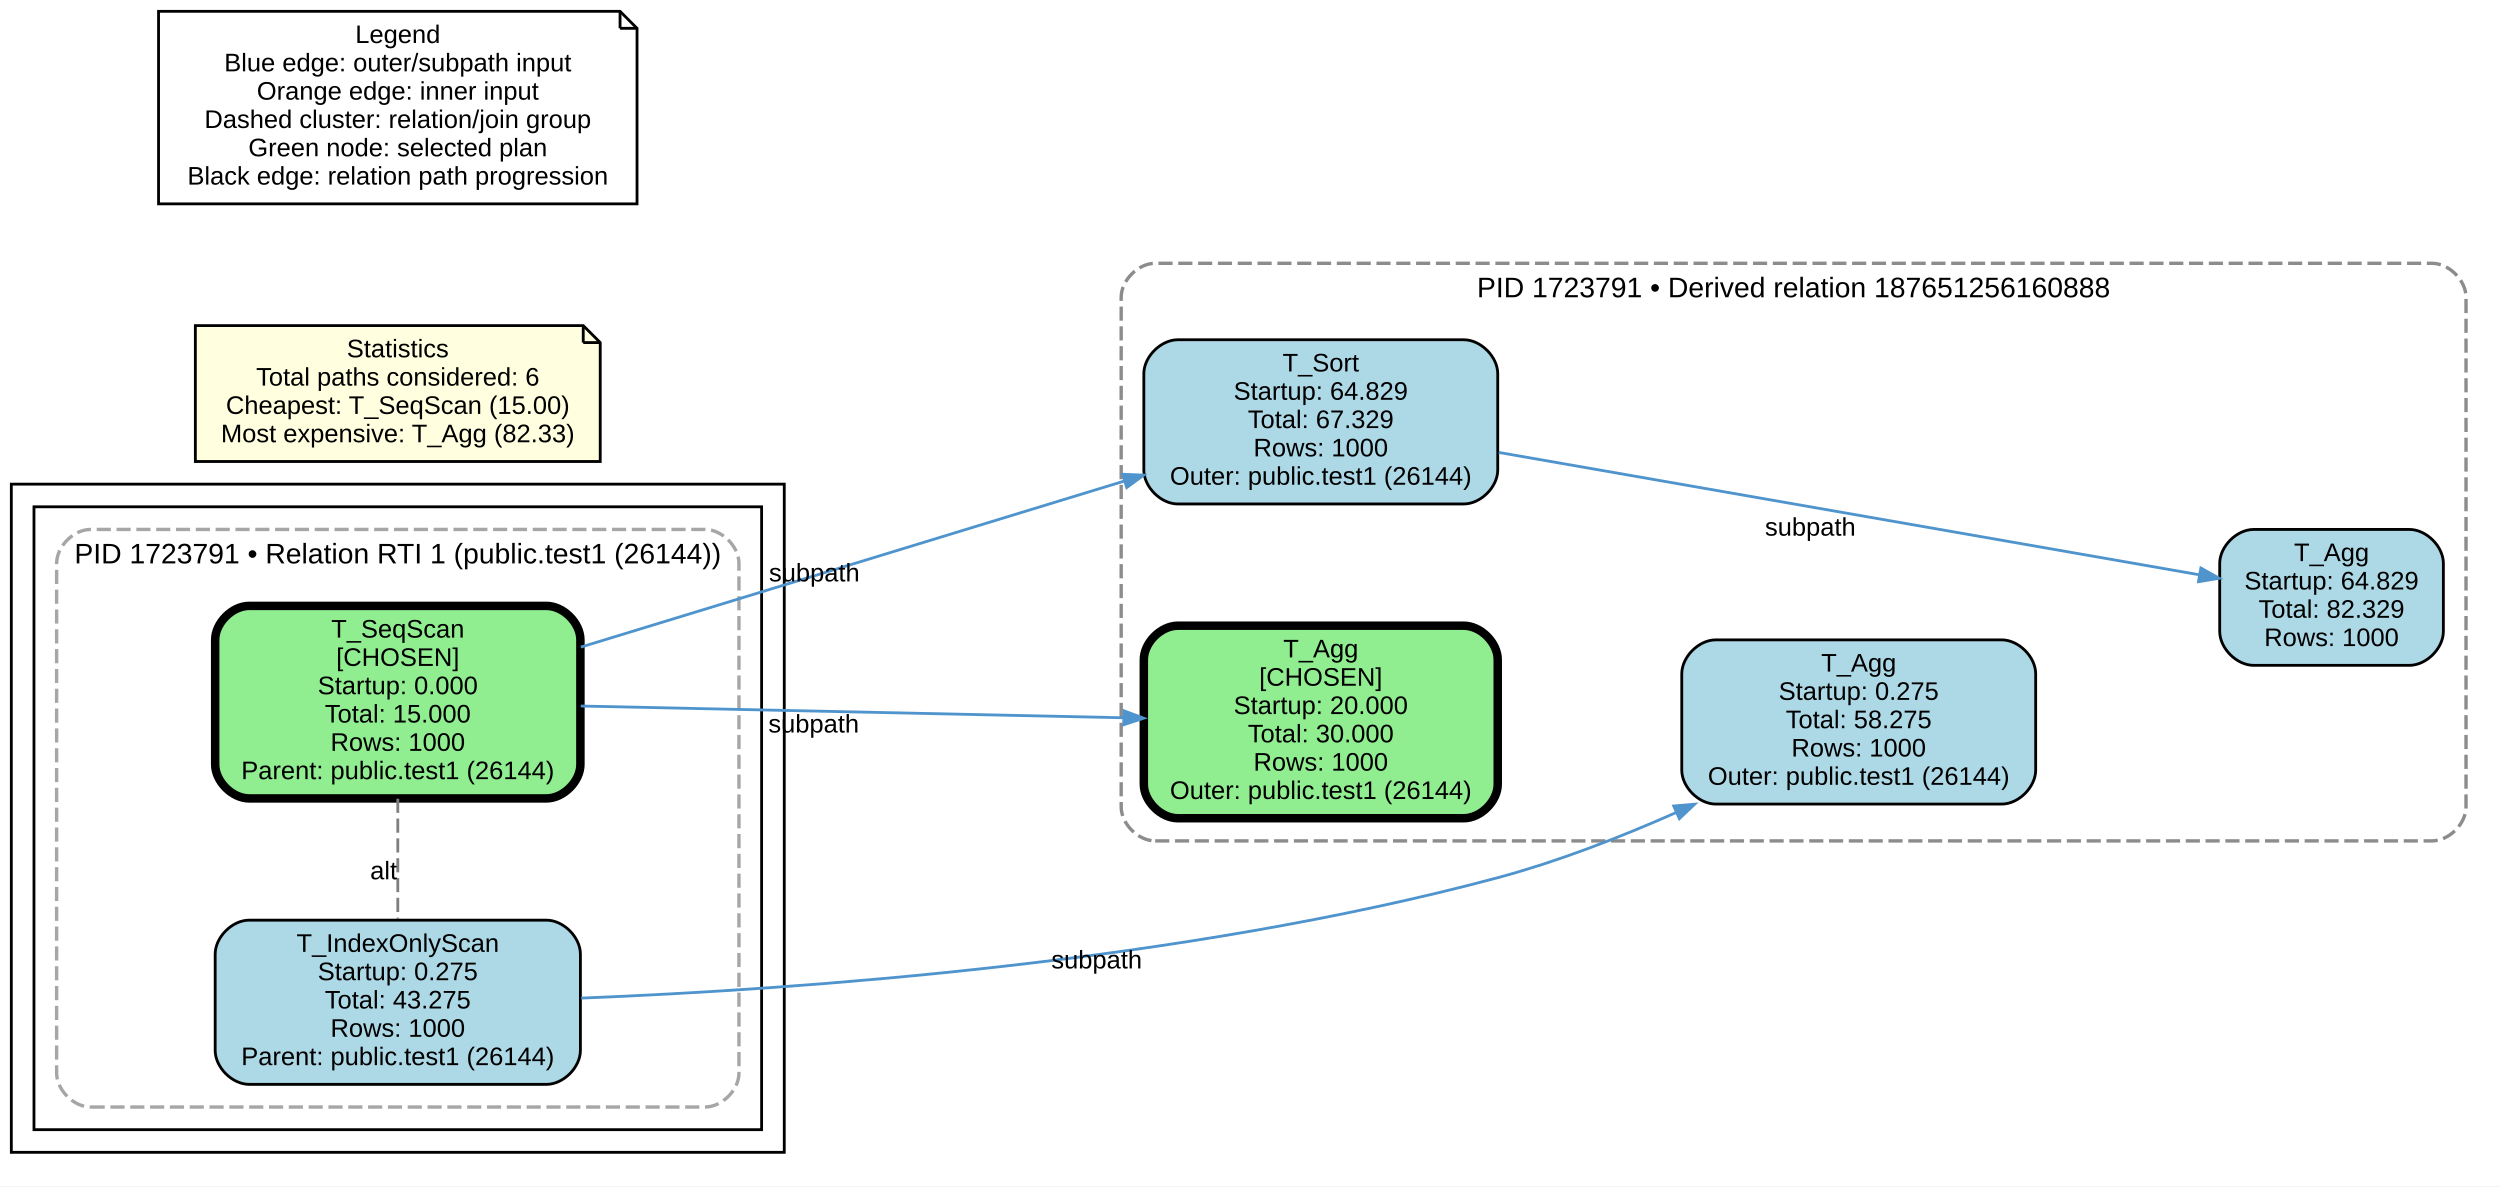
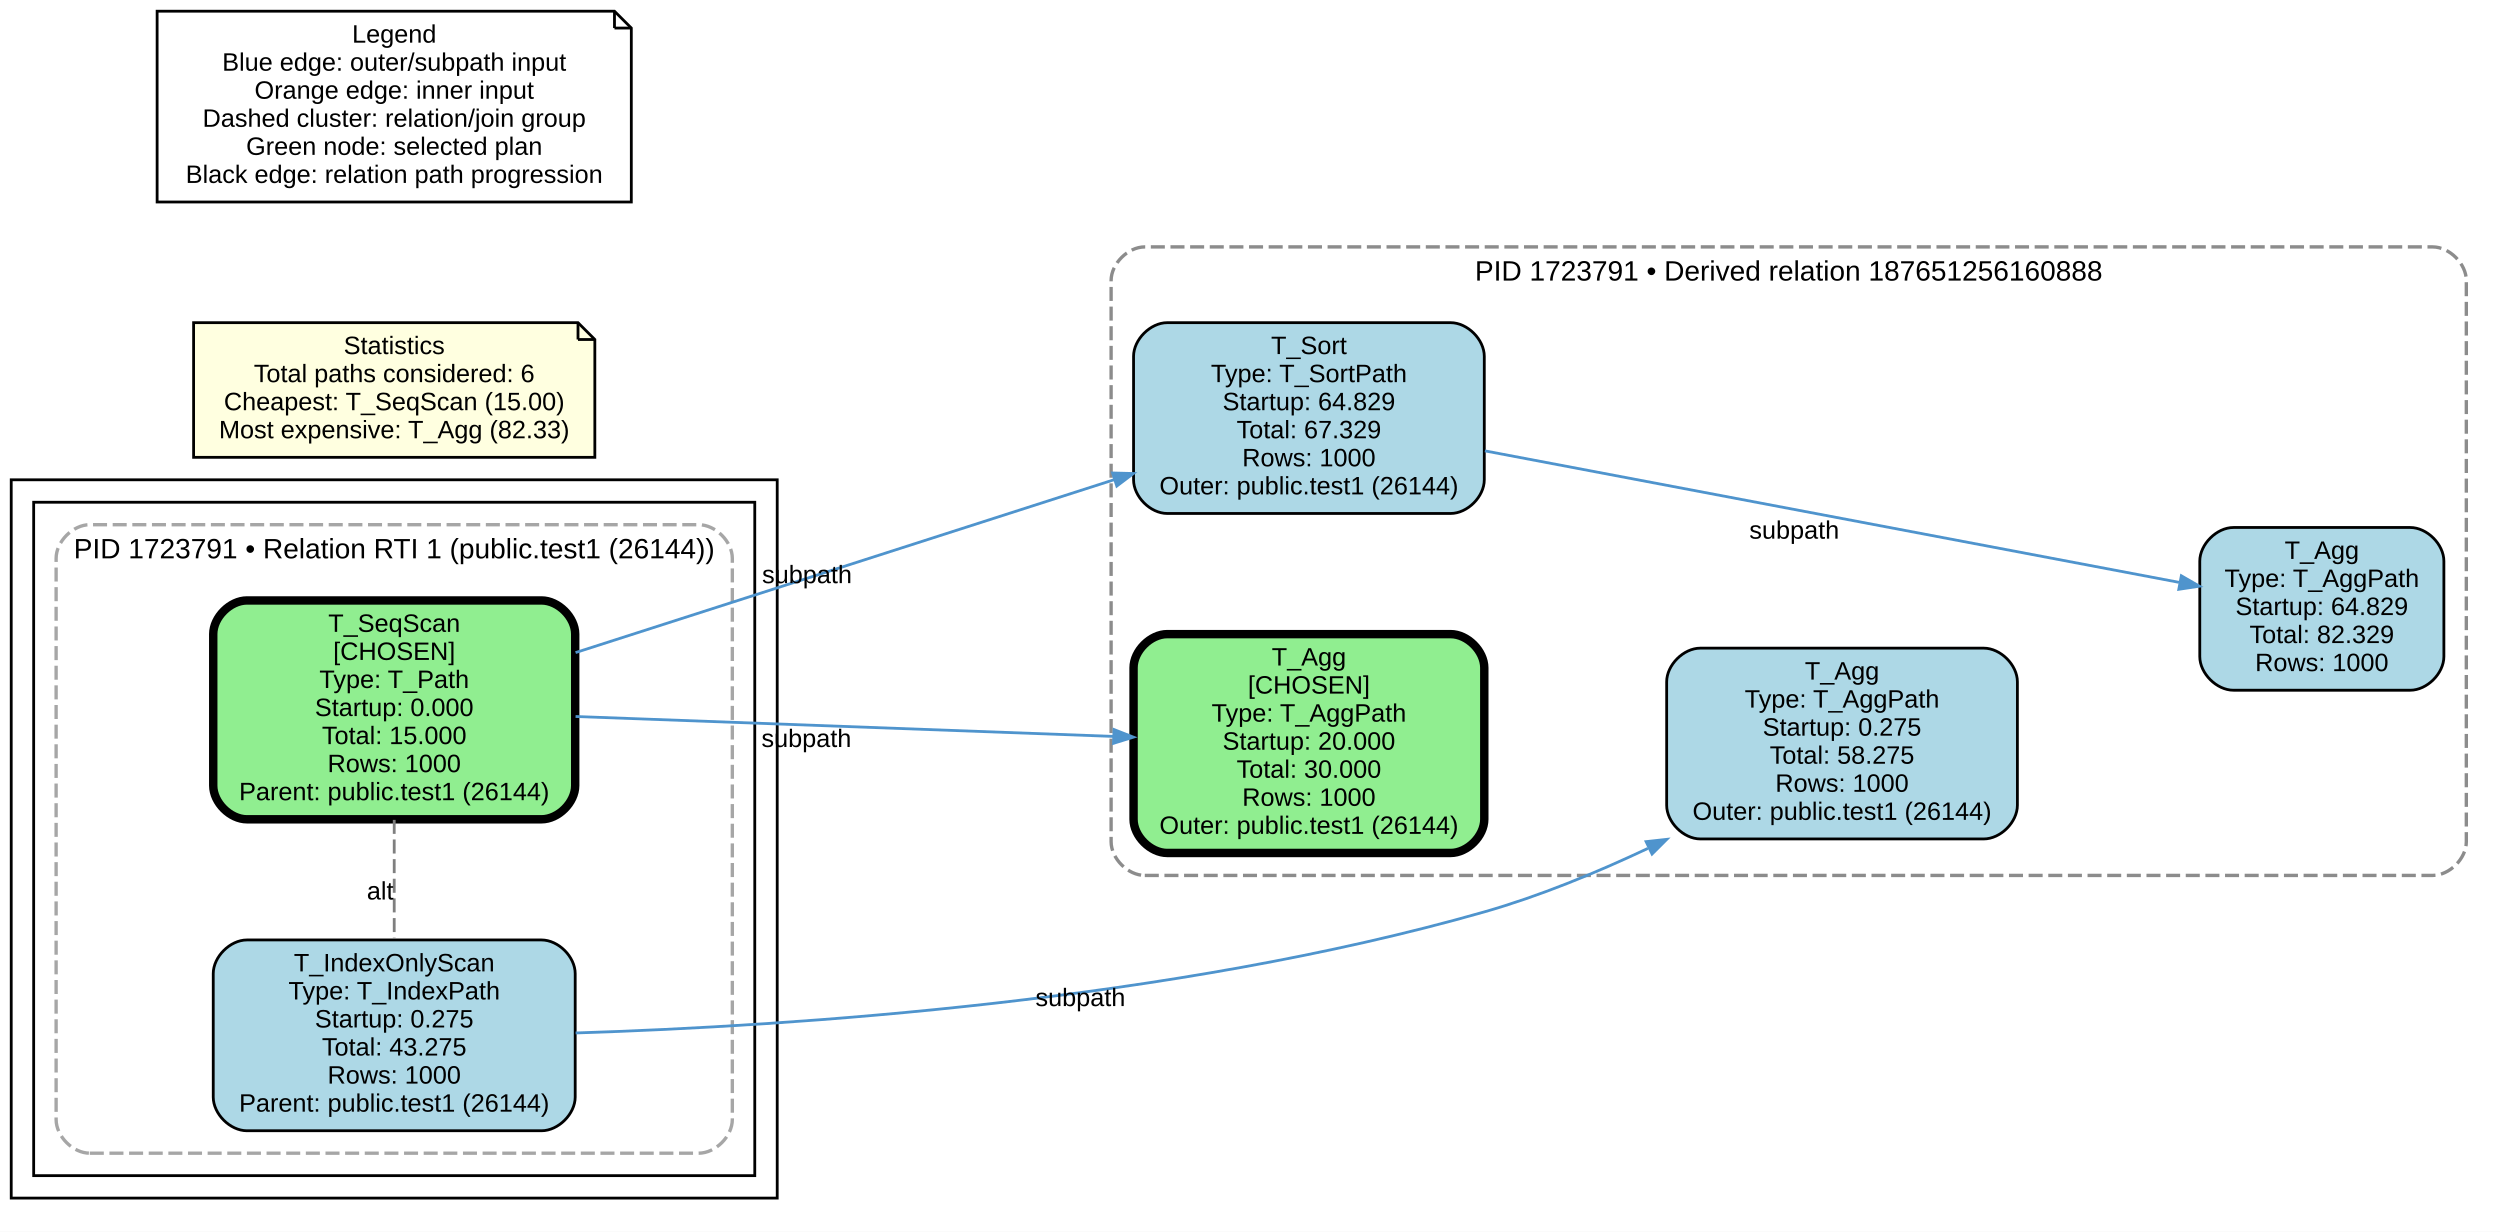
- <svg xmlns="http://www.w3.org/2000/svg" width="883pt" height="419pt" viewBox="0.00 0.00 883.00 419.00">
-   <g id="graph0" class="graph" transform="scale(1 1) rotate(0) translate(4 415)">
-     <polygon fill="white" stroke="transparent" points="-4,4 -4,-415 879,-415 879,4 -4,4" />
+ <svg xmlns="http://www.w3.org/2000/svg" width="891pt" height="439pt" viewBox="0.00 0.00 891.00 439.00">
+   <g id="graph0" class="graph" transform="scale(1 1) rotate(0) translate(4 435)">
+     <polygon fill="white" stroke="transparent" points="-4,4 -4,-435 887,-435 887,4 -4,4" />
    <g id="clust1" class="cluster">
-       <polygon fill="none" stroke="black" points="0,-8 0,-244 273,-244 273,-8 0,-8" />
+       <polygon fill="none" stroke="black" points="0,-8 0,-264 273,-264 273,-8 0,-8" />
    </g>
    <g id="clust2" class="cluster">
-       <polygon fill="none" stroke="black" points="8,-16 8,-236 265,-236 265,-16 8,-16" />
+       <polygon fill="none" stroke="black" points="8,-16 8,-256 265,-256 265,-16 8,-16" />
    </g>
    <g id="clust3" class="cluster">
-       <path fill="none" stroke="#a6a6a6" stroke-width="1.2" stroke-dasharray="5,2" d="M28,-24C28,-24 245,-24 245,-24 251,-24 257,-30 257,-36 257,-36 257,-216 257,-216 257,-222 251,-228 245,-228 245,-228 28,-228 28,-228 22,-228 16,-222 16,-216 16,-216 16,-36 16,-36 16,-30 22,-24 28,-24" />
-       <text text-anchor="middle" x="136.5" y="-216" font-family="Arial" font-size="10.00">PID 1723791 • Relation RTI 1 (public.test1 (26144))</text>
+       <path fill="none" stroke="#a6a6a6" stroke-width="1.2" stroke-dasharray="5,2" d="M28,-24C28,-24 245,-24 245,-24 251,-24 257,-30 257,-36 257,-36 257,-236 257,-236 257,-242 251,-248 245,-248 245,-248 28,-248 28,-248 22,-248 16,-242 16,-236 16,-236 16,-36 16,-36 16,-30 22,-24 28,-24" />
+       <text text-anchor="middle" x="136.5" y="-236" font-family="Arial" font-size="10.00">PID 1723791 • Relation RTI 1 (public.test1 (26144))</text>
    </g>
    <g id="clust4" class="cluster">
-       <path fill="none" stroke="#8c8c8c" stroke-width="1.2" stroke-dasharray="5,2" d="M404,-118C404,-118 855,-118 855,-118 861,-118 867,-124 867,-130 867,-130 867,-310 867,-310 867,-316 861,-322 855,-322 855,-322 404,-322 404,-322 398,-322 392,-316 392,-310 392,-310 392,-130 392,-130 392,-124 398,-118 404,-118" />
-       <text text-anchor="middle" x="629.5" y="-310" font-family="Arial" font-size="10.00">PID 1723791 • Derived relation 187651256160888</text>
+       <path fill="none" stroke="#8c8c8c" stroke-width="1.2" stroke-dasharray="5,2" d="M404,-123C404,-123 863,-123 863,-123 869,-123 875,-129 875,-135 875,-135 875,-335 875,-335 875,-341 869,-347 863,-347 863,-347 404,-347 404,-347 398,-347 392,-341 392,-335 392,-335 392,-135 392,-135 392,-129 398,-123 404,-123" />
+       <text text-anchor="middle" x="633.5" y="-335" font-family="Arial" font-size="10.00">PID 1723791 • Derived relation 187651256160888</text>
    </g>
    <g id="node1" class="node">
-       <path fill="lightgreen" stroke="black" stroke-width="3" d="M189,-201C189,-201 84,-201 84,-201 78,-201 72,-195 72,-189 72,-189 72,-145 72,-145 72,-139 78,-133 84,-133 84,-133 189,-133 189,-133 195,-133 201,-139 201,-145 201,-145 201,-189 201,-189 201,-195 195,-201 189,-201" />
-       <text text-anchor="middle" x="136.5" y="-189.8" font-family="Arial" font-size="9.00">T_SeqScan</text>
-       <text text-anchor="middle" x="136.5" y="-179.8" font-family="Arial" font-size="9.00">[CHOSEN]</text>
-       <text text-anchor="middle" x="136.5" y="-169.8" font-family="Arial" font-size="9.00">Startup: 0.000</text>
-       <text text-anchor="middle" x="136.5" y="-159.8" font-family="Arial" font-size="9.00">Total: 15.000</text>
-       <text text-anchor="middle" x="136.5" y="-149.8" font-family="Arial" font-size="9.00">Rows: 1000</text>
-       <text text-anchor="middle" x="136.5" y="-139.8" font-family="Arial" font-size="9.00">Parent: public.test1 (26144)</text>
+       <path fill="lightgreen" stroke="black" stroke-width="3" d="M189,-221C189,-221 84,-221 84,-221 78,-221 72,-215 72,-209 72,-209 72,-155 72,-155 72,-149 78,-143 84,-143 84,-143 189,-143 189,-143 195,-143 201,-149 201,-155 201,-155 201,-209 201,-209 201,-215 195,-221 189,-221" />
+       <text text-anchor="middle" x="136.5" y="-209.8" font-family="Arial" font-size="9.00">T_SeqScan</text>
+       <text text-anchor="middle" x="136.5" y="-199.8" font-family="Arial" font-size="9.00">[CHOSEN]</text>
+       <text text-anchor="middle" x="136.5" y="-189.8" font-family="Arial" font-size="9.00">Type: T_Path</text>
+       <text text-anchor="middle" x="136.5" y="-179.8" font-family="Arial" font-size="9.00">Startup: 0.000</text>
+       <text text-anchor="middle" x="136.5" y="-169.8" font-family="Arial" font-size="9.00">Total: 15.000</text>
+       <text text-anchor="middle" x="136.5" y="-159.8" font-family="Arial" font-size="9.00">Rows: 1000</text>
+       <text text-anchor="middle" x="136.5" y="-149.8" font-family="Arial" font-size="9.00">Parent: public.test1 (26144)</text>
    </g>
    <g id="node2" class="node">
-       <path fill="lightblue" stroke="black" d="M189,-90C189,-90 84,-90 84,-90 78,-90 72,-84 72,-78 72,-78 72,-44 72,-44 72,-38 78,-32 84,-32 84,-32 189,-32 189,-32 195,-32 201,-38 201,-44 201,-44 201,-78 201,-78 201,-84 195,-90 189,-90" />
-       <text text-anchor="middle" x="136.5" y="-78.8" font-family="Arial" font-size="9.00">T_IndexOnlyScan</text>
+       <path fill="lightblue" stroke="black" d="M189,-100C189,-100 84,-100 84,-100 78,-100 72,-94 72,-88 72,-88 72,-44 72,-44 72,-38 78,-32 84,-32 84,-32 189,-32 189,-32 195,-32 201,-38 201,-44 201,-44 201,-88 201,-88 201,-94 195,-100 189,-100" />
+       <text text-anchor="middle" x="136.5" y="-88.8" font-family="Arial" font-size="9.00">T_IndexOnlyScan</text>
+       <text text-anchor="middle" x="136.5" y="-78.8" font-family="Arial" font-size="9.00">Type: T_IndexPath</text>
      <text text-anchor="middle" x="136.5" y="-68.8" font-family="Arial" font-size="9.00">Startup: 0.275</text>
      <text text-anchor="middle" x="136.5" y="-58.8" font-family="Arial" font-size="9.00">Total: 43.275</text>
      <text text-anchor="middle" x="136.5" y="-48.8" font-family="Arial" font-size="9.00">Rows: 1000</text>
      <text text-anchor="middle" x="136.5" y="-38.8" font-family="Arial" font-size="9.00">Parent: public.test1 (26144)</text>
    </g>
    <g id="edge1" class="edge">
-       <path fill="none" stroke="#7f7f7f" stroke-dasharray="5,2" d="M136.5,-132.89C136.5,-118.73 136.5,-104.56 136.5,-90.4" />
-       <text text-anchor="middle" x="131.5" y="-104.44" font-family="Arial" font-size="9.00">alt</text>
+       <path fill="none" stroke="#7f7f7f" stroke-dasharray="5,2" d="M136.5,-142.81C136.5,-128.69 136.5,-114.56 136.5,-100.44" />
+       <text text-anchor="middle" x="131.5" y="-114.42" font-family="Arial" font-size="9.00">alt</text>
    </g>
    <g id="node4" class="node">
-       <path fill="lightblue" stroke="black" d="M513,-295C513,-295 412,-295 412,-295 406,-295 400,-289 400,-283 400,-283 400,-249 400,-249 400,-243 406,-237 412,-237 412,-237 513,-237 513,-237 519,-237 525,-243 525,-249 525,-249 525,-283 525,-283 525,-289 519,-295 513,-295" />
-       <text text-anchor="middle" x="462.5" y="-283.8" font-family="Arial" font-size="9.00">T_Sort</text>
-       <text text-anchor="middle" x="462.5" y="-273.8" font-family="Arial" font-size="9.00">Startup: 64.829</text>
-       <text text-anchor="middle" x="462.5" y="-263.8" font-family="Arial" font-size="9.00">Total: 67.329</text>
-       <text text-anchor="middle" x="462.5" y="-253.8" font-family="Arial" font-size="9.00">Rows: 1000</text>
-       <text text-anchor="middle" x="462.5" y="-243.8" font-family="Arial" font-size="9.00">Outer: public.test1 (26144)</text>
+       <path fill="lightblue" stroke="black" d="M513,-320C513,-320 412,-320 412,-320 406,-320 400,-314 400,-308 400,-308 400,-264 400,-264 400,-258 406,-252 412,-252 412,-252 513,-252 513,-252 519,-252 525,-258 525,-264 525,-264 525,-308 525,-308 525,-314 519,-320 513,-320" />
+       <text text-anchor="middle" x="462.5" y="-308.8" font-family="Arial" font-size="9.00">T_Sort</text>
+       <text text-anchor="middle" x="462.5" y="-298.8" font-family="Arial" font-size="9.00">Type: T_SortPath</text>
+       <text text-anchor="middle" x="462.5" y="-288.8" font-family="Arial" font-size="9.00">Startup: 64.829</text>
+       <text text-anchor="middle" x="462.5" y="-278.8" font-family="Arial" font-size="9.00">Total: 67.329</text>
+       <text text-anchor="middle" x="462.5" y="-268.8" font-family="Arial" font-size="9.00">Rows: 1000</text>
+       <text text-anchor="middle" x="462.5" y="-258.8" font-family="Arial" font-size="9.00">Outer: public.test1 (26144)</text>
    </g>
    <g id="edge3" class="edge">
-       <path fill="none" stroke="#4f94cd" d="M201.13,-186.44C256.47,-203.35 336.46,-227.79 393.15,-245.11" />
-       <polygon fill="#4f94cd" stroke="#4f94cd" points="392.53,-247.49 399.94,-247.19 393.97,-242.8 392.53,-247.49" />
-       <text text-anchor="middle" x="283.62" y="-209.64" font-family="Arial" font-size="9.00">subpath</text>
+       <path fill="none" stroke="#4f94cd" d="M201.13,-202.42C256.47,-220.19 336.46,-245.86 393.15,-264.06" />
+       <polygon fill="#4f94cd" stroke="#4f94cd" points="392.53,-266.43 399.94,-266.24 394.03,-261.77 392.53,-266.43" />
+       <text text-anchor="middle" x="283.62" y="-227.16" font-family="Arial" font-size="9.00">subpath</text>
    </g>
    <g id="node6" class="node">
-       <path fill="lightgreen" stroke="black" stroke-width="3" d="M513,-194C513,-194 412,-194 412,-194 406,-194 400,-188 400,-182 400,-182 400,-138 400,-138 400,-132 406,-126 412,-126 412,-126 513,-126 513,-126 519,-126 525,-132 525,-138 525,-138 525,-182 525,-182 525,-188 519,-194 513,-194" />
-       <text text-anchor="middle" x="462.5" y="-182.8" font-family="Arial" font-size="9.00">T_Agg</text>
-       <text text-anchor="middle" x="462.5" y="-172.8" font-family="Arial" font-size="9.00">[CHOSEN]</text>
-       <text text-anchor="middle" x="462.5" y="-162.8" font-family="Arial" font-size="9.00">Startup: 20.000</text>
-       <text text-anchor="middle" x="462.5" y="-152.8" font-family="Arial" font-size="9.00">Total: 30.000</text>
-       <text text-anchor="middle" x="462.5" y="-142.8" font-family="Arial" font-size="9.00">Rows: 1000</text>
-       <text text-anchor="middle" x="462.5" y="-132.8" font-family="Arial" font-size="9.00">Outer: public.test1 (26144)</text>
+       <path fill="lightgreen" stroke="black" stroke-width="3" d="M513,-209C513,-209 412,-209 412,-209 406,-209 400,-203 400,-197 400,-197 400,-143 400,-143 400,-137 406,-131 412,-131 412,-131 513,-131 513,-131 519,-131 525,-137 525,-143 525,-143 525,-197 525,-197 525,-203 519,-209 513,-209" />
+       <text text-anchor="middle" x="462.5" y="-197.8" font-family="Arial" font-size="9.00">T_Agg</text>
+       <text text-anchor="middle" x="462.5" y="-187.8" font-family="Arial" font-size="9.00">[CHOSEN]</text>
+       <text text-anchor="middle" x="462.5" y="-177.8" font-family="Arial" font-size="9.00">Type: T_AggPath</text>
+       <text text-anchor="middle" x="462.5" y="-167.8" font-family="Arial" font-size="9.00">Startup: 20.000</text>
+       <text text-anchor="middle" x="462.5" y="-157.8" font-family="Arial" font-size="9.00">Total: 30.000</text>
+       <text text-anchor="middle" x="462.5" y="-147.8" font-family="Arial" font-size="9.00">Rows: 1000</text>
+       <text text-anchor="middle" x="462.5" y="-137.8" font-family="Arial" font-size="9.00">Outer: public.test1 (26144)</text>
    </g>
    <g id="edge5" class="edge">
-       <path fill="none" stroke="#4f94cd" d="M201.13,-165.63C256.35,-164.43 336.13,-162.71 392.8,-161.48" />
-       <polygon fill="#4f94cd" stroke="#4f94cd" points="393,-163.93 399.94,-161.33 392.89,-159.03 393,-163.93" />
-       <text text-anchor="middle" x="283.4" y="-156.28" font-family="Arial" font-size="9.00">subpath</text>
+       <path fill="none" stroke="#4f94cd" d="M201.13,-179.64C256.35,-177.6 336.13,-174.64 392.8,-172.54" />
+       <polygon fill="#4f94cd" stroke="#4f94cd" points="393.04,-174.99 399.94,-172.28 392.86,-170.09 393.04,-174.99" />
+       <text text-anchor="middle" x="283.4" y="-168.77" font-family="Arial" font-size="9.00">subpath</text>
    </g>
    <g id="node5" class="node">
-       <path fill="lightblue" stroke="black" d="M703,-189C703,-189 602,-189 602,-189 596,-189 590,-183 590,-177 590,-177 590,-143 590,-143 590,-137 596,-131 602,-131 602,-131 703,-131 703,-131 709,-131 715,-137 715,-143 715,-143 715,-177 715,-177 715,-183 709,-189 703,-189" />
-       <text text-anchor="middle" x="652.5" y="-177.8" font-family="Arial" font-size="9.00">T_Agg</text>
-       <text text-anchor="middle" x="652.5" y="-167.8" font-family="Arial" font-size="9.00">Startup: 0.275</text>
-       <text text-anchor="middle" x="652.5" y="-157.8" font-family="Arial" font-size="9.00">Total: 58.275</text>
-       <text text-anchor="middle" x="652.5" y="-147.8" font-family="Arial" font-size="9.00">Rows: 1000</text>
-       <text text-anchor="middle" x="652.5" y="-137.8" font-family="Arial" font-size="9.00">Outer: public.test1 (26144)</text>
+       <path fill="lightblue" stroke="black" d="M703,-204C703,-204 602,-204 602,-204 596,-204 590,-198 590,-192 590,-192 590,-148 590,-148 590,-142 596,-136 602,-136 602,-136 703,-136 703,-136 709,-136 715,-142 715,-148 715,-148 715,-192 715,-192 715,-198 709,-204 703,-204" />
+       <text text-anchor="middle" x="652.5" y="-192.8" font-family="Arial" font-size="9.00">T_Agg</text>
+       <text text-anchor="middle" x="652.5" y="-182.8" font-family="Arial" font-size="9.00">Type: T_AggPath</text>
+       <text text-anchor="middle" x="652.5" y="-172.8" font-family="Arial" font-size="9.00">Startup: 0.275</text>
+       <text text-anchor="middle" x="652.5" y="-162.8" font-family="Arial" font-size="9.00">Total: 58.275</text>
+       <text text-anchor="middle" x="652.5" y="-152.8" font-family="Arial" font-size="9.00">Rows: 1000</text>
+       <text text-anchor="middle" x="652.5" y="-142.8" font-family="Arial" font-size="9.00">Outer: public.test1 (26144)</text>
    </g>
    <g id="edge4" class="edge">
-       <path fill="none" stroke="#4f94cd" d="M201.33,-62.47C279.02,-65.57 413.65,-75.19 525,-105 546.1,-110.65 568.21,-119.25 587.95,-127.99" />
-       <polygon fill="#4f94cd" stroke="#4f94cd" points="587.16,-130.32 594.55,-130.95 589.16,-125.85 587.16,-130.32" />
-       <text text-anchor="middle" x="383.35" y="-72.95" font-family="Arial" font-size="9.00">subpath</text>
+       <path fill="none" stroke="#4f94cd" d="M201.15,-66.85C278.96,-69.32 413.99,-78.32 525,-110 544.57,-115.58 564.87,-123.93 583.32,-132.64" />
+       <polygon fill="#4f94cd" stroke="#4f94cd" points="582.67,-135.04 590.04,-135.86 584.79,-130.62 582.67,-135.04" />
+       <text text-anchor="middle" x="381.06" y="-76.43" font-family="Arial" font-size="9.00">subpath</text>
    </g>
    <g id="node3" class="node">
-       <path fill="lightblue" stroke="black" d="M847,-228C847,-228 792,-228 792,-228 786,-228 780,-222 780,-216 780,-216 780,-192 780,-192 780,-186 786,-180 792,-180 792,-180 847,-180 847,-180 853,-180 859,-186 859,-192 859,-192 859,-216 859,-216 859,-222 853,-228 847,-228" />
-       <text text-anchor="middle" x="819.5" y="-216.8" font-family="Arial" font-size="9.00">T_Agg</text>
-       <text text-anchor="middle" x="819.5" y="-206.8" font-family="Arial" font-size="9.00">Startup: 64.829</text>
-       <text text-anchor="middle" x="819.5" y="-196.8" font-family="Arial" font-size="9.00">Total: 82.329</text>
-       <text text-anchor="middle" x="819.5" y="-186.8" font-family="Arial" font-size="9.00">Rows: 1000</text>
+       <path fill="lightblue" stroke="black" d="M855,-247C855,-247 792,-247 792,-247 786,-247 780,-241 780,-235 780,-235 780,-201 780,-201 780,-195 786,-189 792,-189 792,-189 855,-189 855,-189 861,-189 867,-195 867,-201 867,-201 867,-235 867,-235 867,-241 861,-247 855,-247" />
+       <text text-anchor="middle" x="823.5" y="-235.8" font-family="Arial" font-size="9.00">T_Agg</text>
+       <text text-anchor="middle" x="823.5" y="-225.8" font-family="Arial" font-size="9.00">Type: T_AggPath</text>
+       <text text-anchor="middle" x="823.5" y="-215.8" font-family="Arial" font-size="9.00">Startup: 64.829</text>
+       <text text-anchor="middle" x="823.5" y="-205.8" font-family="Arial" font-size="9.00">Total: 82.329</text>
+       <text text-anchor="middle" x="823.5" y="-195.8" font-family="Arial" font-size="9.00">Rows: 1000</text>
    </g>
    <g id="edge2" class="edge">
-       <path fill="none" stroke="#4f94cd" d="M525.34,-255.2C595.92,-242.87 709.72,-223 772.76,-211.99" />
-       <polygon fill="#4f94cd" stroke="#4f94cd" points="773.35,-214.37 779.82,-210.75 772.51,-209.55 773.35,-214.37" />
-       <text text-anchor="middle" x="635.41" y="-225.81" font-family="Arial" font-size="9.00">subpath</text>
+       <path fill="none" stroke="#4f94cd" d="M525.21,-274.31C595.19,-261.06 707.92,-239.7 772.59,-227.45" />
+       <polygon fill="#4f94cd" stroke="#4f94cd" points="773.43,-229.79 779.85,-226.08 772.52,-224.97 773.43,-229.79" />
+       <text text-anchor="middle" x="635.48" y="-243.01" font-family="Arial" font-size="9.00">subpath</text>
    </g>
    <g id="node7" class="node">
-       <polygon fill="lightyellow" stroke="black" points="202,-300 65,-300 65,-252 208,-252 208,-294 202,-300" />
-       <polyline fill="none" stroke="black" points="202,-300 202,-294 " />
-       <polyline fill="none" stroke="black" points="208,-294 202,-294 " />
-       <text text-anchor="middle" x="136.5" y="-288.8" font-family="Arial" font-size="9.00">Statistics</text>
-       <text text-anchor="middle" x="136.5" y="-278.8" font-family="Arial" font-size="9.00">Total paths considered: 6</text>
-       <text text-anchor="middle" x="136.5" y="-268.8" font-family="Arial" font-size="9.00">Cheapest: T_SeqScan (15.00)</text>
-       <text text-anchor="middle" x="136.5" y="-258.8" font-family="Arial" font-size="9.00">Most expensive: T_Agg (82.33)</text>
+       <polygon fill="lightyellow" stroke="black" points="202,-320 65,-320 65,-272 208,-272 208,-314 202,-320" />
+       <polyline fill="none" stroke="black" points="202,-320 202,-314 " />
+       <polyline fill="none" stroke="black" points="208,-314 202,-314 " />
+       <text text-anchor="middle" x="136.5" y="-308.8" font-family="Arial" font-size="9.00">Statistics</text>
+       <text text-anchor="middle" x="136.5" y="-298.8" font-family="Arial" font-size="9.00">Total paths considered: 6</text>
+       <text text-anchor="middle" x="136.5" y="-288.8" font-family="Arial" font-size="9.00">Cheapest: T_SeqScan (15.00)</text>
+       <text text-anchor="middle" x="136.5" y="-278.8" font-family="Arial" font-size="9.00">Most expensive: T_Agg (82.33)</text>
    </g>
    <g id="node8" class="node">
-       <polygon fill="white" stroke="black" points="215,-411 52,-411 52,-343 221,-343 221,-405 215,-411" />
-       <polyline fill="none" stroke="black" points="215,-411 215,-405 " />
-       <polyline fill="none" stroke="black" points="221,-405 215,-405 " />
-       <text text-anchor="middle" x="136.5" y="-399.8" font-family="Arial" font-size="9.00">Legend</text>
-       <text text-anchor="middle" x="136.5" y="-389.8" font-family="Arial" font-size="9.00">Blue edge: outer/subpath input</text>
-       <text text-anchor="middle" x="136.5" y="-379.8" font-family="Arial" font-size="9.00">Orange edge: inner input</text>
-       <text text-anchor="middle" x="136.5" y="-369.8" font-family="Arial" font-size="9.00">Dashed cluster: relation/join group</text>
-       <text text-anchor="middle" x="136.5" y="-359.8" font-family="Arial" font-size="9.00">Green node: selected plan</text>
-       <text text-anchor="middle" x="136.5" y="-349.8" font-family="Arial" font-size="9.00">Black edge: relation path progression</text>
+       <polygon fill="white" stroke="black" points="215,-431 52,-431 52,-363 221,-363 221,-425 215,-431" />
+       <polyline fill="none" stroke="black" points="215,-431 215,-425 " />
+       <polyline fill="none" stroke="black" points="221,-425 215,-425 " />
+       <text text-anchor="middle" x="136.5" y="-419.8" font-family="Arial" font-size="9.00">Legend</text>
+       <text text-anchor="middle" x="136.5" y="-409.8" font-family="Arial" font-size="9.00">Blue edge: outer/subpath input</text>
+       <text text-anchor="middle" x="136.5" y="-399.8" font-family="Arial" font-size="9.00">Orange edge: inner input</text>
+       <text text-anchor="middle" x="136.5" y="-389.8" font-family="Arial" font-size="9.00">Dashed cluster: relation/join group</text>
+       <text text-anchor="middle" x="136.5" y="-379.8" font-family="Arial" font-size="9.00">Green node: selected plan</text>
+       <text text-anchor="middle" x="136.5" y="-369.8" font-family="Arial" font-size="9.00">Black edge: relation path progression</text>
    </g>
  </g>
</svg>
